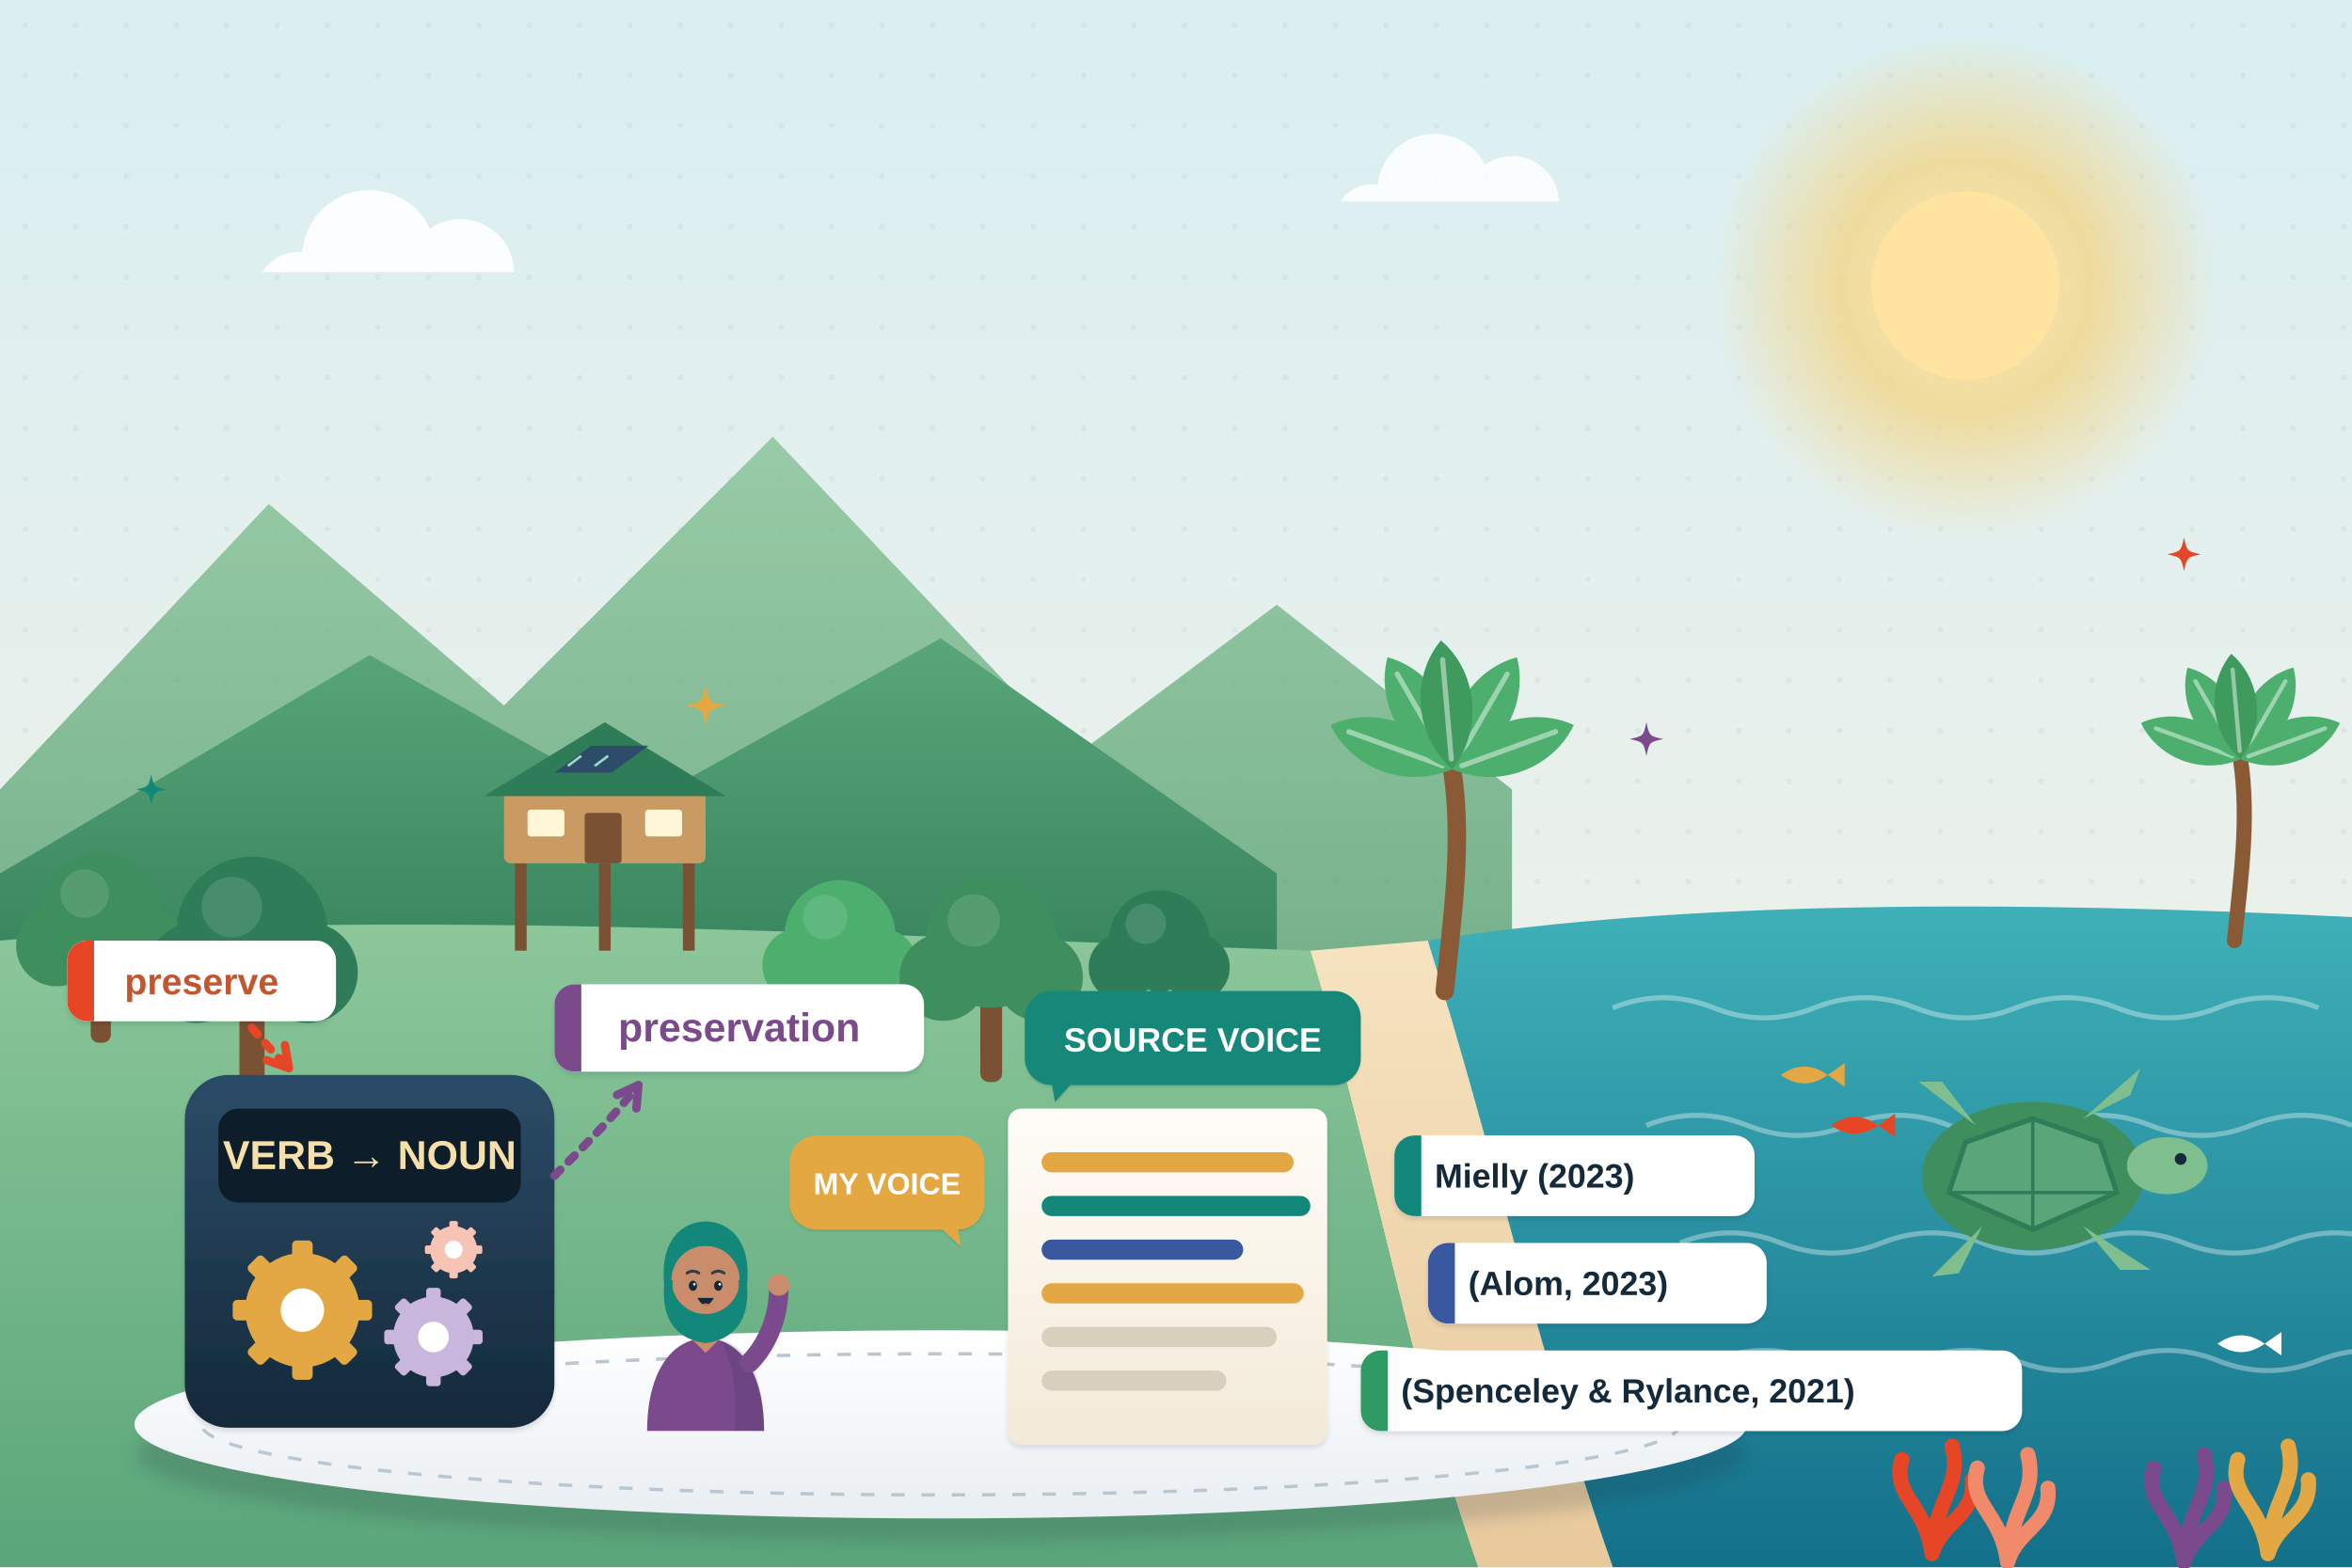
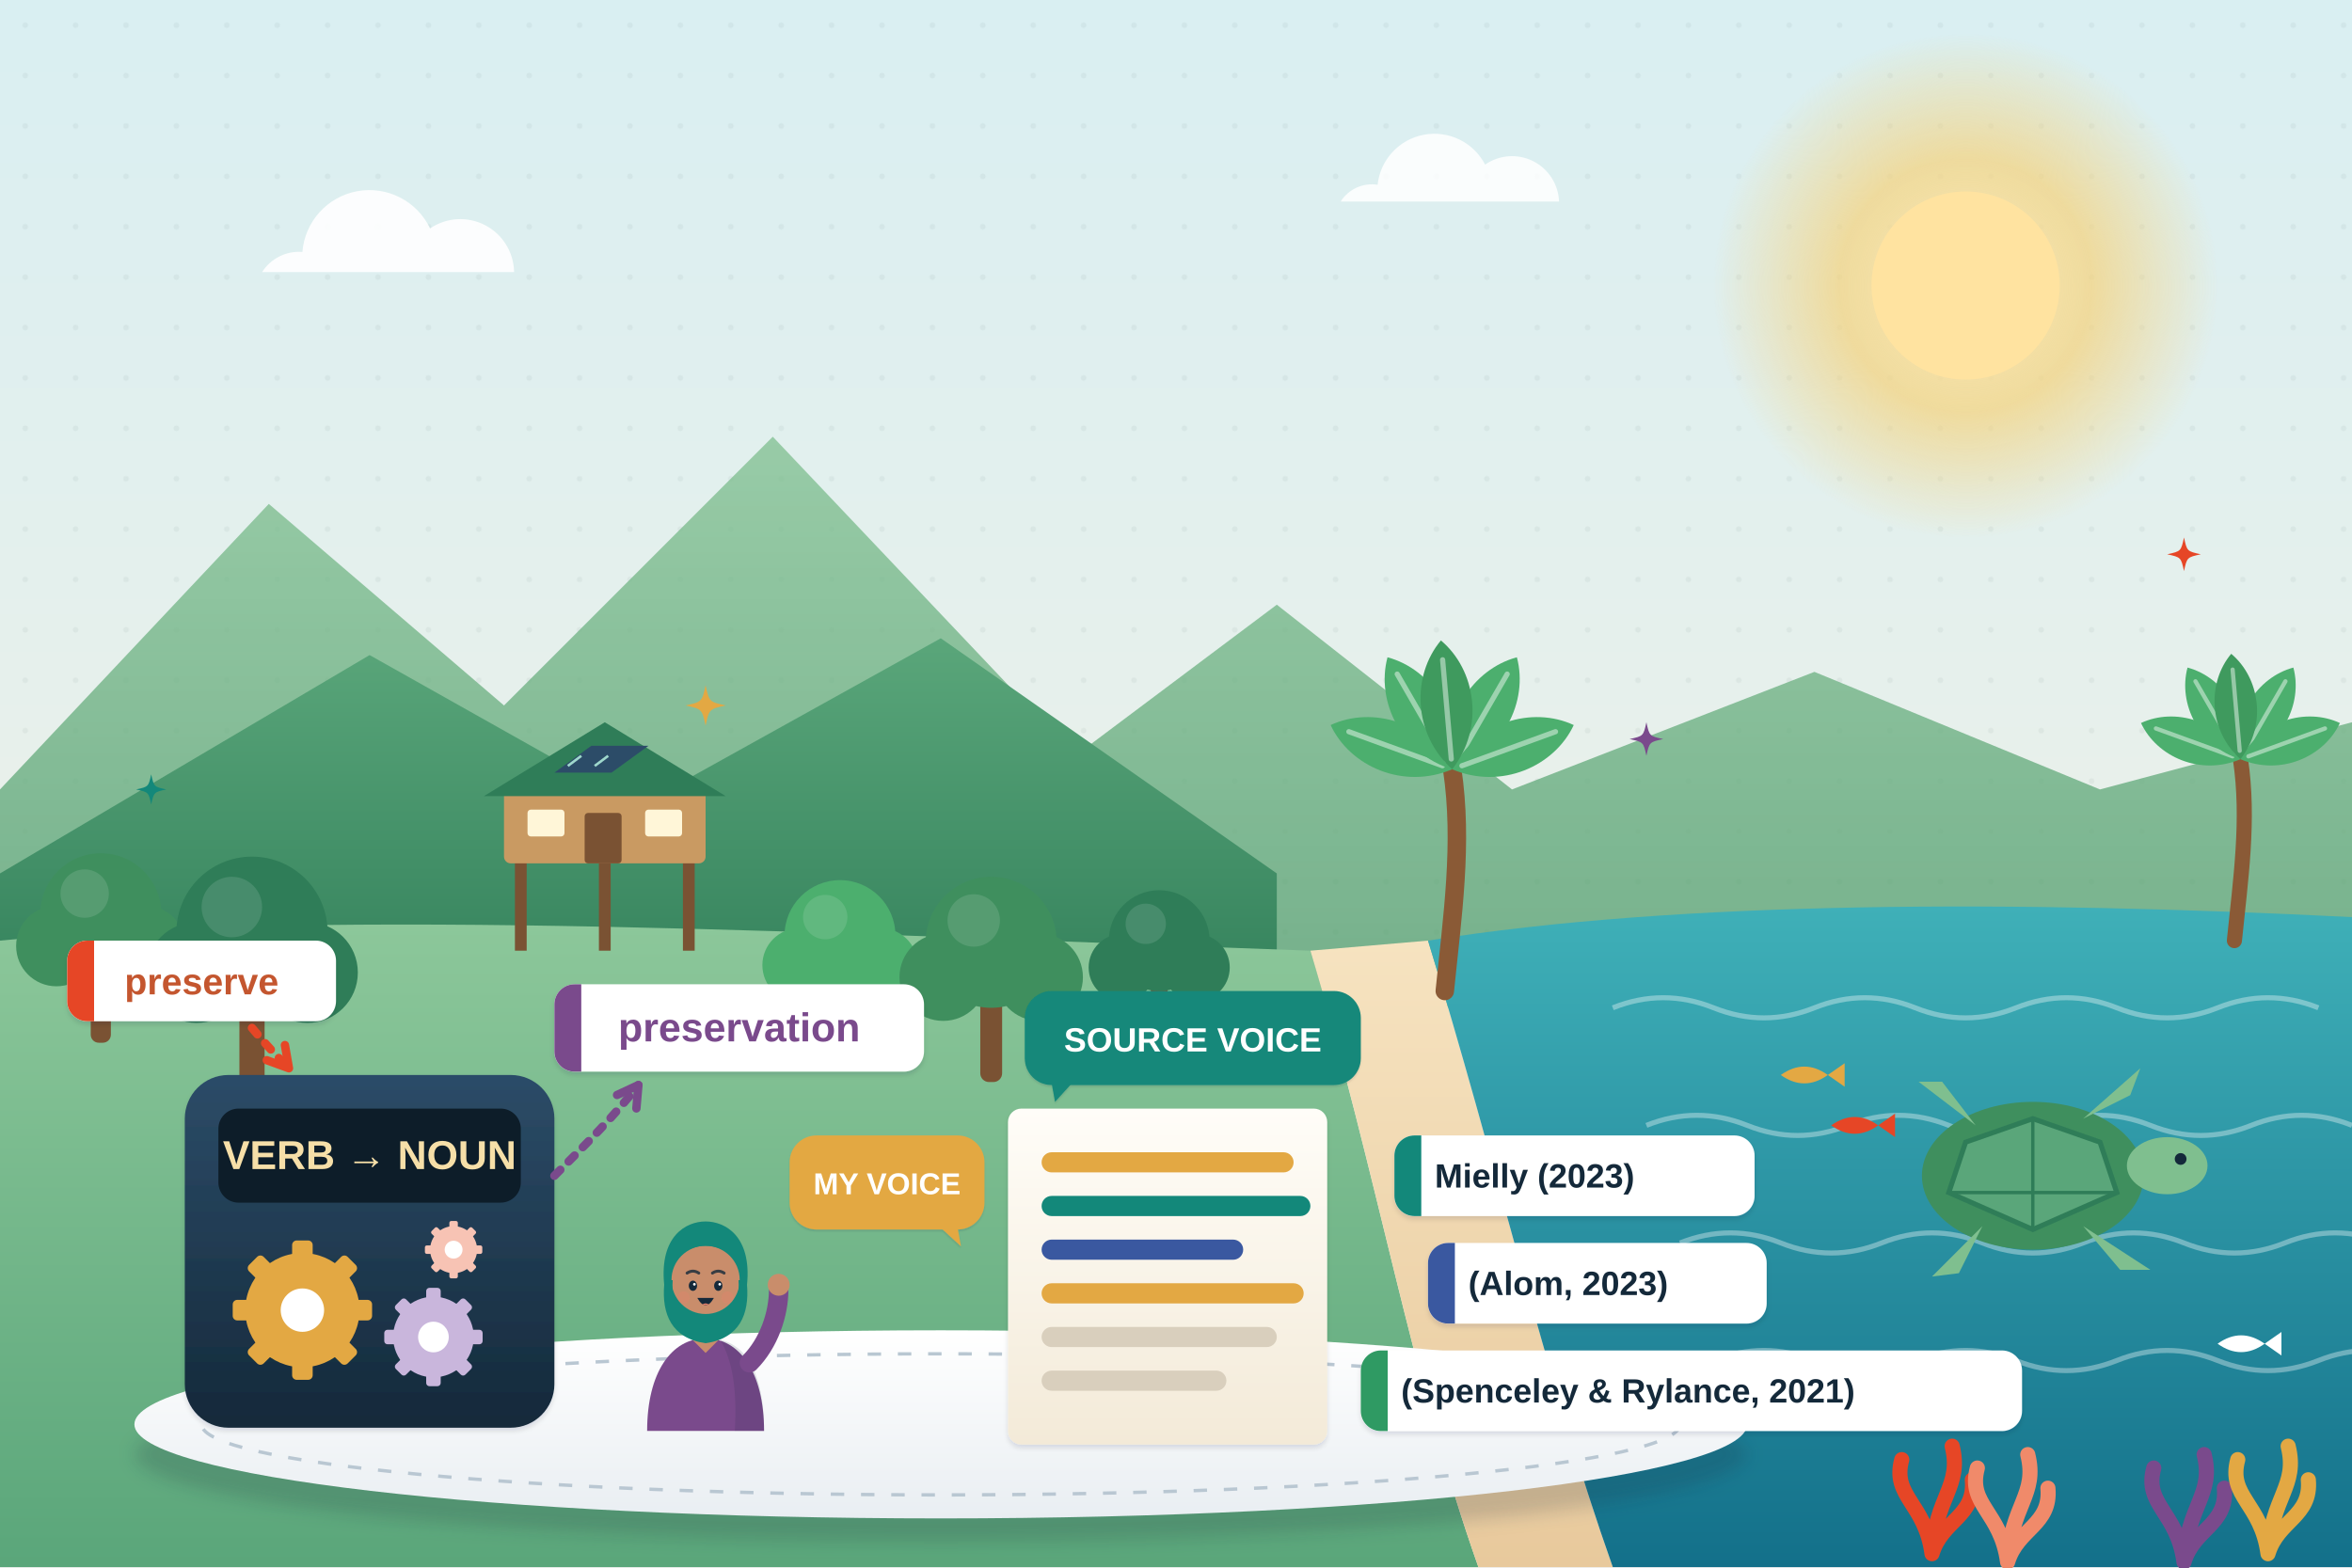
<svg xmlns="http://www.w3.org/2000/svg" viewBox="0 0 1400 933" fill="none" role="img" aria-label="An eco-tourism coast with rainforest hills, an eco-lodge on stilts, palm trees, a sea turtle and coral. On a writing stage in front, a noun machine turns the verb preserve into the noun preservation, an essay page sits between a gold MY VOICE bubble and a teal SOURCE VOICE bubble, and citation cards read Mielly (2023), (Alom, 2023) and (Spenceley &amp; Rylance, 2021). A student points at them.">
  <style>
.hd4-fl{animation:hd4-fl 6s ease-in-out infinite}.hd4-f2{animation-delay:-2s}.hd4-f3{animation-delay:-4s}
@keyframes hd4-fl{50%{transform:translateY(-4px)}}
.hd4-tw{animation:hd4-tw 3s ease-in-out infinite;transform-box:fill-box;transform-origin:center}.hd4-t2{animation-delay:-1s}.hd4-t3{animation-delay:-2s}
@keyframes hd4-tw{0%,100%{opacity:.35;transform:scale(.6)}50%{opacity:1;transform:scale(1)}}
.hd4-bl{animation:hd4-bl 4.8s infinite;transform-box:fill-box;transform-origin:center}.hd4-b2{animation-delay:-1.7s}.hd4-b3{animation-delay:-3.1s}
@keyframes hd4-bl{0%,93%,100%{transform:scaleY(1)}96%{transform:scaleY(.1)}}
.hd4-dr{stroke-dasharray:5 7;animation:hd4-dr 1.6s linear infinite}
@keyframes hd4-dr{to{stroke-dashoffset:-24}}
.hd4-pu{animation:hd4-pu 2.4s ease-in-out infinite;transform-box:fill-box;transform-origin:center}
@keyframes hd4-pu{0%,100%{transform:scale(1)}50%{transform:scale(1.08)}}
.hd4-sp{animation:hd4-sp 10s linear infinite;transform-box:fill-box;transform-origin:center}.hd4-sr{animation-direction:reverse}
@keyframes hd4-sp{to{transform:rotate(360deg)}}
.hd4-sw{animation:hd4-sw 4s ease-in-out infinite;transform-box:fill-box;transform-origin:50% 100%}
@keyframes hd4-sw{50%{transform:rotate(4deg)}}
.hd4-gl{animation:hd4-gl 3s ease-in-out infinite}
@keyframes hd4-gl{50%{opacity:.45}}
.hd4-dw{stroke-dasharray:400;stroke-dashoffset:400;animation:hd4-dw 5s ease-in-out infinite}
@keyframes hd4-dw{30%,80%{stroke-dashoffset:0}100%{stroke-dashoffset:0;opacity:0}}
.hd4-wv{animation:hd4-wv 5s ease-in-out infinite}
@keyframes hd4-wv{50%{transform:translateX(-10px)}}
.hd4-cl{animation:hd4-cl 22s ease-in-out infinite}.hd4-c2{animation-delay:-11s}@keyframes hd4-cl{50%{transform:translateX(40px)}}
.hd4-tu{animation:hd4-tu 9s ease-in-out infinite}@keyframes hd4-tu{50%{transform:translate(-30px,-8px)}}
@media (prefers-reduced-motion: reduce) { * { animation: none !important; } }
</style>
  <defs>
    <filter id="hd4-sh" x="-25%" y="-25%" width="150%" height="170%">
      <feDropShadow dx="0" dy="4" stdDeviation="4" flood-color="#14293a" flood-opacity=".15" />
      <feDropShadow dx="0" dy="1" stdDeviation=".8" flood-color="#14293a" flood-opacity=".12" />
    </filter>
    <filter id="hd4-sh2" x="-25%" y="-25%" width="150%" height="170%">
      <feDropShadow dx="0" dy="10" stdDeviation="10" flood-color="#14293a" flood-opacity=".14" />
      <feDropShadow dx="0" dy="2" stdDeviation="1.6" flood-color="#14293a" flood-opacity=".12" />
    </filter>
    <filter id="hd4-blur" x="-30%" y="-100%" width="160%" height="300%">
      <feGaussianBlur stdDeviation="5" />
    </filter>
    <radialGradient id="hd4-glow" cx=".5" cy=".5" r=".5">
      <stop offset="0" stop-color="#fff" stop-opacity=".85" />
      <stop offset="1" stop-color="#fff" stop-opacity="0" />
    </radialGradient>
    <linearGradient id="hd4-pap" x1="0" y1="0" x2="0" y2="1">
      <stop offset="0" stop-color="#fffdf8" />
      <stop offset="1" stop-color="#f3ead8" />
    </linearGradient>
    <linearGradient id="hd4-gold" x1="0" y1="0" x2="0" y2="1">
      <stop offset="0" stop-color="#f4c162" />
      <stop offset="1" stop-color="#d9962e" />
    </linearGradient>
    <linearGradient id="hd4-navy" x1="0" y1="0" x2="0" y2="1">
      <stop offset="0" stop-color="#2c4c68" />
      <stop offset="1" stop-color="#14293a" />
    </linearGradient>
    <linearGradient id="hd4-desk" x1="0" y1="0" x2="0" y2="1">
      <stop offset="0" stop-color="#f6e6cd" />
      <stop offset="1" stop-color="#e8c99c" />
    </linearGradient>
    <linearGradient id="hd4-sky" x1="0" y1="0" x2="0" y2="1">
      <stop offset="0" stop-color="#d9eff2" />
      <stop offset="1" stop-color="#f7f1e4" />
    </linearGradient>
    <linearGradient id="hd4-sea" x1="0" y1="0" x2="0" y2="1">
      <stop offset="0" stop-color="#3fb0b8" />
      <stop offset="1" stop-color="#13708a" />
    </linearGradient>
    <linearGradient id="hd4-m1" x1="0" y1="0" x2="0" y2="1">
      <stop offset="0" stop-color="#7fbf8f" />
      <stop offset="1" stop-color="#4c9a6a" />
    </linearGradient>
    <linearGradient id="hd4-m2" x1="0" y1="0" x2="0" y2="1">
      <stop offset="0" stop-color="#5aa67a" />
      <stop offset="1" stop-color="#2f7d58" />
    </linearGradient>
    <linearGradient id="hd4-sand" x1="0" y1="0" x2="0" y2="1">
      <stop offset="0" stop-color="#f6e3c0" />
      <stop offset="1" stop-color="#e8c99c" />
    </linearGradient>
    <linearGradient id="hd4-grass" x1="0" y1="0" x2="0" y2="1">
      <stop offset="0" stop-color="#8cc79a" />
      <stop offset="1" stop-color="#5aa67a" />
    </linearGradient>
    <linearGradient id="hd4-stage" x1="0" y1="0" x2="0" y2="1">
      <stop offset="0" stop-color="#ffffff" />
      <stop offset="1" stop-color="#e9eef2" />
    </linearGradient>
    <radialGradient id="hd4-sun" cx=".5" cy=".5" r=".5">
      <stop offset="0" stop-color="#fff3c9" />
      <stop offset=".5" stop-color="#f6d27a" stop-opacity=".7" />
      <stop offset="1" stop-color="#f6d27a" stop-opacity="0" />
    </radialGradient>
    <pattern id="hd4-dots" width="30" height="30" patternUnits="userSpaceOnUse">
      <circle cx="15" cy="15" r="1.7" fill="#14293a" fill-opacity="0.05" />
    </pattern>
  </defs>
  <rect width="1400" height="933" fill="url(#hd4-sky)" />
  <rect width="1400" height="933" fill="url(#hd4-dots)" />
  <circle cx="1170" cy="170" r="150" fill="url(#hd4-sun)" />
  <circle cx="1170" cy="170" r="56" fill="#ffe3a0" />
  <g class="hd4-cl">
    <path d="M180 150a40 40 0 0 1 76-14a32 32 0 0 1 50 26h-150a26 26 0 0 1 24-12z" fill="#fff" opacity=".9" />
  </g>
  <g class="hd4-cl hd4-c2">
    <path d="M820 110a34 34 0 0 1 64-12a28 28 0 0 1 44 22h-130a22 22 0 0 1 22-10z" fill="#fff" opacity=".85" />
  </g>
-   <path d="M0 470L160 300L300 420L460 260L640 450L760 360L900 470V600H0z" fill="url(#hd4-m1)" opacity=".75" />
+   <path d="M0 470L160 300L300 420L460 260L640 450L760 360L900 470L1080 400L1250 470L1400 430V600H0z" fill="url(#hd4-m1)" opacity=".75" />
  <path d="M0 520L220 390L380 480L560 380L760 520V620H0z" fill="url(#hd4-m2)" />
  <path d="M0 560C200 540 500 556 780 566C820 700 840 820 880 933H0z" fill="url(#hd4-grass)" />
  <g transform="translate(60 580) scale(1.2)">
    <rect x="-5" y="-10" width="10" height="44" rx="4" fill="#7a5233" />
    <circle cx="0" cy="-30" r="30" fill="#3f8f5e" />
    <circle cx="-22" cy="-14" r="20" fill="#3f8f5e" />
    <circle cx="22" cy="-14" r="20" fill="#3f8f5e" />
    <circle cx="-8" cy="-40" r="12" fill="#fff" opacity=".12" />
  </g>
  <g transform="translate(150 600) scale(1.5)">
    <rect x="-5" y="-10" width="10" height="44" rx="4" fill="#7a5233" />
    <circle cx="0" cy="-30" r="30" fill="#2f7d58" />
    <circle cx="-22" cy="-14" r="20" fill="#2f7d58" />
    <circle cx="22" cy="-14" r="20" fill="#2f7d58" />
    <circle cx="-8" cy="-40" r="12" fill="#fff" opacity=".12" />
  </g>
  <g transform="translate(500 590) scale(1.1)">
    <rect x="-5" y="-10" width="10" height="44" rx="4" fill="#7a5233" />
    <circle cx="0" cy="-30" r="30" fill="#4caf6e" />
    <circle cx="-22" cy="-14" r="20" fill="#4caf6e" />
    <circle cx="22" cy="-14" r="20" fill="#4caf6e" />
    <circle cx="-8" cy="-40" r="12" fill="#fff" opacity=".12" />
  </g>
  <g transform="translate(590 600) scale(1.3)">
    <rect x="-5" y="-10" width="10" height="44" rx="4" fill="#7a5233" />
    <circle cx="0" cy="-30" r="30" fill="#3f8f5e" />
    <circle cx="-22" cy="-14" r="20" fill="#3f8f5e" />
    <circle cx="22" cy="-14" r="20" fill="#3f8f5e" />
    <circle cx="-8" cy="-40" r="12" fill="#fff" opacity=".12" />
  </g>
  <g transform="translate(690 590) scale(1)">
    <rect x="-5" y="-10" width="10" height="44" rx="4" fill="#7a5233" />
    <circle cx="0" cy="-30" r="30" fill="#2f7d58" />
    <circle cx="-22" cy="-14" r="20" fill="#2f7d58" />
    <circle cx="22" cy="-14" r="20" fill="#2f7d58" />
    <circle cx="-8" cy="-40" r="12" fill="#fff" opacity=".12" />
  </g>
  <g transform="translate(300 430)">
    <path d="M10 80V136M110 80V136M60 80V136" stroke="#7a5233" stroke-width="7" />
    <rect x="0" y="40" width="120" height="44" rx="4" fill="#c99a62" />
    <path d="M-12 44L60 0L132 44z" fill="#2f7d58" />
    <path d="M30 30L52 14H86L64 30z" fill="#2c4c68" />
    <path d="M38 26l8-6M54 26l8-6" stroke="#9fd8cc" stroke-width="1.5" />
    <rect x="48" y="54" width="22" height="30" rx="2" fill="#7a5233" />
    <rect x="14" y="52" width="22" height="16" rx="2" fill="#fff6d8" />
    <rect x="84" y="52" width="22" height="16" rx="2" fill="#fff6d8" class="hd4-gl" />
  </g>
  <path d="M780 566C820 700 840 820 880 933H960C920 820 890 690 850 560z" fill="url(#hd4-sand)" />
  <path d="M850 560C1000 536 1200 536 1400 546V933H960C920 820 890 690 850 560z" fill="url(#hd4-sea)" />
  <path class="hd4-wv" d="M960 600q30-12 60 0t60 0t60 0t60 0t60 0t60 0t60 0" stroke="#fff" stroke-opacity=".35" stroke-width="3" fill="none" />
  <path class="hd4-wv" d="M980 670q30-12 60 0t60 0t60 0t60 0t60 0t60 0t60 0" stroke="#fff" stroke-opacity=".35" stroke-width="3" fill="none" />
  <path class="hd4-wv" d="M1000 740q30-12 60 0t60 0t60 0t60 0t60 0t60 0t60 0" stroke="#fff" stroke-opacity=".35" stroke-width="3" fill="none" />
  <path class="hd4-wv" d="M1020 810q30-12 60 0t60 0t60 0t60 0t60 0t60 0t60 0" stroke="#fff" stroke-opacity=".35" stroke-width="3" fill="none" />
  <g transform="translate(860 590) scale(1.1)">
    <g class="hd4-sw">
      <path d="M0 0C4-40 10-80 4-120" stroke="#8a5a36" stroke-width="10" stroke-linecap="round" fill="none" />
      <g transform="translate(4 -120) rotate(-160)">
        <path d="M0 0C21 -19.6 52.5 -17.5 70 0C52.5 17.5 21 19.6 0 0z" fill="#4caf6e" />
        <path d="M5.6 0H59.5" stroke="#fff" stroke-opacity=".45" stroke-width="2.8" stroke-linecap="round" />
      </g>
      <g transform="translate(4 -120) rotate(-120)">
        <path d="M0 0C21 -19.6 52.5 -17.5 70 0C52.5 17.5 21 19.6 0 0z" fill="#4caf6e" />
        <path d="M5.6 0H59.5" stroke="#fff" stroke-opacity=".45" stroke-width="2.8" stroke-linecap="round" />
      </g>
      <g transform="translate(4 -120) rotate(-60)">
        <path d="M0 0C21 -19.6 52.5 -17.5 70 0C52.5 17.5 21 19.6 0 0z" fill="#4caf6e" />
        <path d="M5.6 0H59.5" stroke="#fff" stroke-opacity=".45" stroke-width="2.8" stroke-linecap="round" />
      </g>
      <g transform="translate(4 -120) rotate(-20)">
        <path d="M0 0C21 -19.6 52.5 -17.5 70 0C52.5 17.5 21 19.6 0 0z" fill="#4caf6e" />
        <path d="M5.6 0H59.5" stroke="#fff" stroke-opacity=".45" stroke-width="2.8" stroke-linecap="round" />
      </g>
      <g transform="translate(4 -120) rotate(-95)">
        <path d="M0 0C21 -19.6 52.5 -17.5 70 0C52.5 17.5 21 19.6 0 0z" fill="#3f9a5e" />
        <path d="M5.6 0H59.5" stroke="#fff" stroke-opacity=".45" stroke-width="2.8" stroke-linecap="round" />
      </g>
    </g>
  </g>
  <g transform="translate(1330 560) scale(0.9)">
    <g class="hd4-sw">
      <path d="M0 0C4-40 10-80 4-120" stroke="#8a5a36" stroke-width="10" stroke-linecap="round" fill="none" />
      <g transform="translate(4 -120) rotate(-160)">
        <path d="M0 0C21 -19.6 52.5 -17.5 70 0C52.5 17.5 21 19.6 0 0z" fill="#4caf6e" />
        <path d="M5.6 0H59.5" stroke="#fff" stroke-opacity=".45" stroke-width="2.8" stroke-linecap="round" />
      </g>
      <g transform="translate(4 -120) rotate(-120)">
        <path d="M0 0C21 -19.6 52.5 -17.5 70 0C52.5 17.5 21 19.6 0 0z" fill="#4caf6e" />
        <path d="M5.6 0H59.5" stroke="#fff" stroke-opacity=".45" stroke-width="2.8" stroke-linecap="round" />
      </g>
      <g transform="translate(4 -120) rotate(-60)">
        <path d="M0 0C21 -19.6 52.5 -17.5 70 0C52.5 17.5 21 19.6 0 0z" fill="#4caf6e" />
        <path d="M5.6 0H59.5" stroke="#fff" stroke-opacity=".45" stroke-width="2.8" stroke-linecap="round" />
      </g>
      <g transform="translate(4 -120) rotate(-20)">
        <path d="M0 0C21 -19.6 52.5 -17.5 70 0C52.5 17.5 21 19.6 0 0z" fill="#4caf6e" />
        <path d="M5.6 0H59.5" stroke="#fff" stroke-opacity=".45" stroke-width="2.8" stroke-linecap="round" />
      </g>
      <g transform="translate(4 -120) rotate(-95)">
        <path d="M0 0C21 -19.6 52.5 -17.5 70 0C52.5 17.5 21 19.6 0 0z" fill="#3f9a5e" />
        <path d="M5.6 0H59.5" stroke="#fff" stroke-opacity=".45" stroke-width="2.8" stroke-linecap="round" />
      </g>
    </g>
  </g>
  <path d="M1150 925c-4-30-24-34-18-56M1150 925c2-34 18-40 12-64M1150 925c6-20 26-22 24-44" stroke="#e64626" stroke-width="9" stroke-linecap="round" fill="none" />
  <path d="M1195 930c-4-30-24-34-18-56M1195 930c2-34 18-40 12-64M1195 930c6-20 26-22 24-44" stroke="#f08a6a" stroke-width="9" stroke-linecap="round" fill="none" />
  <path d="M1300 930c-4-30-24-34-18-56M1300 930c2-34 18-40 12-64M1300 930c6-20 26-22 24-44" stroke="#7a4a8c" stroke-width="9" stroke-linecap="round" fill="none" />
  <path d="M1350 925c-4-30-24-34-18-56M1350 925c2-34 18-40 12-64M1350 925c6-20 26-22 24-44" stroke="#e3a843" stroke-width="9" stroke-linecap="round" fill="none" />
  <g class="hd4-tu">
    <g transform="translate(1210 700)">
      <ellipse rx="66" ry="44" fill="#3f8f5e" />
      <path d="M-40-20L0-34L40-20L50 10L0 32L-50 10z" fill="#5aa67a" stroke="#2f7d58" stroke-width="3" />
      <path d="M0-34V32M-50 10L50 10" stroke="#2f7d58" stroke-width="2" />
      <ellipse cx="80" cy="-6" rx="24" ry="17" fill="#7fbf8f" />
      <circle cx="88" cy="-10" r="3.5" fill="#14293a" />
      <path d="M-30 30l-30 30 16-2zM30 30l40 26-18 0zM-34-30l-34-26 14 0zM30-34l34-30-6 16z" fill="#7fbf8f" />
    </g>
  </g>
  <g class="hd4-fl hd4-f1">
    <path d="M1060 640q14-10 28 0q-14 10-28 0zM1088 640l10-7v14z" fill="#e3a843" />
  </g>
  <g class="hd4-fl hd4-f2">
    <path d="M1090 670q14-10 28 0q-14 10-28 0zM1118 670l10-7v14z" fill="#e64626" />
  </g>
  <g class="hd4-fl hd4-f3">
    <path d="M1320 800q14-10 28 0q-14 10-28 0zM1348 800l10-7v14z" fill="#fff" />
  </g>
  <ellipse cx="560" cy="866" rx="480" ry="52" fill="#14293a" opacity=".18" filter="url(#hd4-blur)" />
  <ellipse cx="560" cy="848" rx="480" ry="56" fill="url(#hd4-stage)" />
  <ellipse cx="560" cy="848" rx="440" ry="42" stroke="#b9c7d2" stroke-width="2" stroke-dasharray="8 10" />
  <g transform="translate(110 640)">
    <g filter="url(#hd4-sh2)">
      <rect x="0" y="0" width="220" height="210" rx="26" fill="url(#hd4-navy)" />
    </g>
    <rect x="20" y="20" width="180" height="56" rx="12" fill="#0d1d29" />
    <text class="hd4-gl" x="110" y="56" font-family="Manrope, Arial, sans-serif" font-size="24" font-weight="900" fill="#f6dfa8" text-anchor="middle">VERB → NOUN</text>
    <g transform="translate(70 140)">
      <g class="hd4-sp">
        <rect x="-6.12" y="-41.48" width="12.24" height="13.6" rx="2.72" fill="#e3a843" transform="rotate(0)" />
        <rect x="-6.12" y="-41.48" width="12.24" height="13.6" rx="2.72" fill="#e3a843" transform="rotate(45)" />
        <rect x="-6.12" y="-41.48" width="12.24" height="13.6" rx="2.72" fill="#e3a843" transform="rotate(90)" />
        <rect x="-6.12" y="-41.48" width="12.24" height="13.6" rx="2.72" fill="#e3a843" transform="rotate(135)" />
        <rect x="-6.12" y="-41.48" width="12.24" height="13.6" rx="2.72" fill="#e3a843" transform="rotate(180)" />
        <rect x="-6.12" y="-41.48" width="12.24" height="13.6" rx="2.72" fill="#e3a843" transform="rotate(225)" />
        <rect x="-6.12" y="-41.48" width="12.24" height="13.6" rx="2.72" fill="#e3a843" transform="rotate(270)" />
        <rect x="-6.12" y="-41.48" width="12.24" height="13.6" rx="2.72" fill="#e3a843" transform="rotate(315)" />
        <circle r="34" fill="#e3a843" />
        <circle r="12.92" fill="#fff" />
      </g>
    </g>
    <g transform="translate(148 156)">
      <g class="hd4-sp hd4-sr">
        <rect x="-4.32" y="-29.28" width="8.64" height="9.6" rx="1.92" fill="#c9b6dc" transform="rotate(0)" />
        <rect x="-4.32" y="-29.28" width="8.64" height="9.6" rx="1.92" fill="#c9b6dc" transform="rotate(45)" />
        <rect x="-4.32" y="-29.28" width="8.64" height="9.6" rx="1.92" fill="#c9b6dc" transform="rotate(90)" />
        <rect x="-4.32" y="-29.28" width="8.64" height="9.6" rx="1.92" fill="#c9b6dc" transform="rotate(135)" />
        <rect x="-4.32" y="-29.28" width="8.64" height="9.6" rx="1.92" fill="#c9b6dc" transform="rotate(180)" />
        <rect x="-4.32" y="-29.28" width="8.64" height="9.6" rx="1.92" fill="#c9b6dc" transform="rotate(225)" />
        <rect x="-4.32" y="-29.28" width="8.64" height="9.6" rx="1.92" fill="#c9b6dc" transform="rotate(270)" />
        <rect x="-4.32" y="-29.28" width="8.64" height="9.6" rx="1.92" fill="#c9b6dc" transform="rotate(315)" />
        <circle r="24" fill="#c9b6dc" />
        <circle r="9.12" fill="#fff" />
      </g>
    </g>
    <g transform="translate(160 104)">
      <g class="hd4-sp">
        <rect x="-2.52" y="-17.08" width="5.04" height="5.6" rx="1.12" fill="#f7c3b4" transform="rotate(0)" />
        <rect x="-2.52" y="-17.08" width="5.04" height="5.6" rx="1.12" fill="#f7c3b4" transform="rotate(45)" />
        <rect x="-2.52" y="-17.08" width="5.04" height="5.6" rx="1.12" fill="#f7c3b4" transform="rotate(90)" />
        <rect x="-2.52" y="-17.08" width="5.04" height="5.6" rx="1.12" fill="#f7c3b4" transform="rotate(135)" />
        <rect x="-2.52" y="-17.08" width="5.04" height="5.6" rx="1.12" fill="#f7c3b4" transform="rotate(180)" />
        <rect x="-2.52" y="-17.08" width="5.04" height="5.6" rx="1.12" fill="#f7c3b4" transform="rotate(225)" />
        <rect x="-2.52" y="-17.08" width="5.04" height="5.6" rx="1.12" fill="#f7c3b4" transform="rotate(270)" />
        <rect x="-2.52" y="-17.08" width="5.04" height="5.6" rx="1.12" fill="#f7c3b4" transform="rotate(315)" />
        <circle r="14" fill="#f7c3b4" />
        <circle r="5.32" fill="#fff" />
      </g>
    </g>
  </g>
  <g class="hd4-fl">
    <g filter="url(#hd4-sh2)">
      <rect x="40" y="560" width="160" height="48" rx="12" fill="#fff" />
    </g>
    <path d="M52 560h4v48h-4a12 12 0 0 1-12-12v-24a12 12 0 0 1 12-12z" fill="#e64626" />
    <text x="120" y="592" font-family="Manrope, Arial, sans-serif" font-size="22" font-weight="800" fill="#c4562f" text-anchor="middle">preserve</text>
  </g>
  <path class="hd4-dr" d="M150 612C160 624 166 630 172 636" stroke="#e64626" stroke-width="5" stroke-linecap="round" fill="none" />
  <path d="M158.8 631.2L172 636L169.6 622.2" stroke="#e64626" stroke-width="5" stroke-linecap="round" stroke-linejoin="round" fill="none" />
  <g class="hd4-fl hd4-f2">
    <g filter="url(#hd4-sh2)">
      <rect x="330" y="586" width="220" height="52" rx="12" fill="#fff" />
    </g>
    <path d="M342 586h4v52h-4a12 12 0 0 1-12-12v-28a12 12 0 0 1 12-12z" fill="#7a4a8c" />
    <text x="440" y="620" font-family="Manrope, Arial, sans-serif" font-size="24" font-weight="900" fill="#7a4a8c" text-anchor="middle">preservation</text>
  </g>
  <path class="hd4-dr" d="M330 700C350 680 366 664 380 646" stroke="#7a4a8c" stroke-width="5" stroke-linecap="round" fill="none" />
  <path d="M378.8 659.9L380 646L367.3 651.9" stroke="#7a4a8c" stroke-width="5" stroke-linecap="round" stroke-linejoin="round" fill="none" />
  <g transform="translate(600 660)">
    <g filter="url(#hd4-sh2)">
      <rect x="0" y="0" width="190" height="200" rx="8" fill="url(#hd4-pap)" />
    </g>
    <rect x="20" y="26" width="150" height="12" rx="6" fill="#e3a843" />
    <rect x="20" y="52" width="160" height="12" rx="6" fill="#13887a" />
    <rect x="20" y="78" width="120" height="12" rx="6" fill="#3a58a0" />
    <rect x="20" y="104" width="156" height="12" rx="6" fill="#e3a843" />
    <rect x="20" y="130" width="140" height="12" rx="6" fill="#d9cfbd" />
    <rect x="20" y="156" width="110" height="12" rx="6" fill="#d9cfbd" />
  </g>
  <g class="hd4-fl">
    <g filter="url(#hd4-sh)">
      <rect x="470" y="676" width="116" height="56" rx="16" fill="#e3a843" />
      <path d="M560 731l12 11l-2-11z" fill="#e3a843" />
    </g>
    <text x="528" y="711" font-family="Manrope, Arial, sans-serif" font-size="18" font-weight="900" fill="#fff" text-anchor="middle">MY VOICE</text>
  </g>
  <g class="hd4-fl hd4-f3">
    <g filter="url(#hd4-sh)">
      <rect x="610" y="590" width="200" height="56" rx="16" fill="#13887a" />
      <path d="M626 645l2 11l10-11z" fill="#13887a" />
    </g>
    <text x="710" y="626" font-family="Manrope, Arial, sans-serif" font-size="20" font-weight="900" fill="#fff" text-anchor="middle">SOURCE VOICE</text>
  </g>
  <g class="hd4-fl hd4-f1">
    <g filter="url(#hd4-sh2)">
      <rect x="830" y="676" width="214.4" height="48" rx="12" fill="#fff" />
    </g>
    <path d="M842 676h4v48h-4a12 12 0 0 1-12-12v-24a12 12 0 0 1 12-12z" fill="#13887a" />
    <text x="854" y="707" font-family="Manrope, Arial, sans-serif" font-size="20" font-weight="800" fill="#14293a" text-anchor="start">Mielly (2023)</text>
  </g>
  <g class="hd4-fl hd4-f2">
    <g filter="url(#hd4-sh2)">
      <rect x="850" y="740" width="201.6" height="48" rx="12" fill="#fff" />
    </g>
    <path d="M862 740h4v48h-4a12 12 0 0 1-12-12v-24a12 12 0 0 1 12-12z" fill="#3a58a0" />
    <text x="874" y="771" font-family="Manrope, Arial, sans-serif" font-size="20" font-weight="800" fill="#14293a" text-anchor="start">(Alom, 2023)</text>
  </g>
  <g class="hd4-fl hd4-f3">
    <g filter="url(#hd4-sh2)">
      <rect x="810" y="804" width="393.6" height="48" rx="12" fill="#fff" />
    </g>
    <path d="M822 804h4v48h-4a12 12 0 0 1-12-12v-24a12 12 0 0 1 12-12z" fill="#2f9a63" />
    <text x="834" y="835" font-family="Manrope, Arial, sans-serif" font-size="20" font-weight="800" fill="#14293a" text-anchor="start">(Spenceley &amp; Rylance, 2021)</text>
  </g>
  <g transform="translate(420 762) scale(1.45)">
    <path d="M-24 62C-24 38-14 24 0 24C14 24 24 38 24 62z" fill="#7a4a8c" />
    <path d="M6 24.6C17 27 24 39 24 62H12C13 45 11 33 6 24.6z" fill="#14293a" opacity=".13" />
    <rect x="-5" y="9" width="10" height="16" rx="4" fill="#c98d6b" />
    <path d="M-6 24L0 30L6 24z" fill="#c98d6b" />
    <path d="M-17 2C-19-18-8-24 0-24C8-24 19-18 17 2C18 14 14 24 0 26C-14 24-18 14-17 2z" fill="#13887a" />
    <circle r="14" fill="#c98d6b" />
    <path d="M-15-2C-15-16-8-21 0-21C8-21 15-16 15-2C12-11 6-14 0-14C-6-14-12-11-15-2z" fill="#13887a" />
    <path d="M-15 0C-16 12-10 20 0 21C10 20 16 12 15 0" stroke="#13887a" stroke-width="3" />
    <g class="hd4-bl">
      <ellipse cx="-5.2" cy="2.4" rx="1.7" ry="2.1" fill="#14293a" />
      <ellipse cx="5.2" cy="2.4" rx="1.7" ry="2.1" fill="#14293a" />
      <circle cx="-4.6" cy="1.8" r=".55" fill="#fff" />
      <circle cx="5.8" cy="1.8" r=".55" fill="#fff" />
    </g>
    <path d="M-7.6-2.8q2.4-1.6 4.8 0M2.8-2.8q2.4-1.6 4.8 0" stroke="#14293a" stroke-width="1.2" stroke-linecap="round" opacity=".8" />
    <circle cx="-9" cy="7.2" r="2.5" fill="#e8806b" opacity=".3" />
    <circle cx="9" cy="7.2" r="2.5" fill="#e8806b" opacity=".3" />
    <path d="M-3.4 7.4q3.4 6 6.8 0z" fill="#14293a" />
    <path d="M-1.5 10.3q1.5-1.3 3 0" fill="#e8806b" />
    <path d="M18 34C26 26 30 14 30 4" stroke="#7a4a8c" stroke-width="8" stroke-linecap="round" />
    <circle cx="30" cy="2" r="4.5" fill="#c98d6b" />
  </g>
  <path class="hd4-tw" d="M420 408C422.16 417.84 422.16 417.84 432 420C422.16 422.16 422.16 422.16 420 432C417.84 422.16 417.84 422.16 408 420C417.84 417.84 417.84 417.84 420 408z" fill="#e3a843" />
  <path class="hd4-tw hd4-t2" d="M980 430C981.8 438.2 981.8 438.2 990 440C981.8 441.8 981.8 441.8 980 450C978.2 441.8 978.2 441.8 970 440C978.2 438.2 978.2 438.2 980 430z" fill="#7a4a8c" />
  <path class="hd4-tw hd4-t3" d="M90 461C91.62 468.38 91.62 468.38 99 470C91.62 471.62 91.62 471.62 90 479C88.38 471.62 88.38 471.62 81 470C88.38 468.38 88.38 468.38 90 461z" fill="#13887a" />
  <path class="hd4-tw" d="M1300 320C1301.8 328.2 1301.8 328.2 1310 330C1301.8 331.8 1301.8 331.8 1300 340C1298.2 331.8 1298.2 331.8 1290 330C1298.2 328.2 1298.2 328.2 1300 320z" fill="#e64626" />
</svg>
